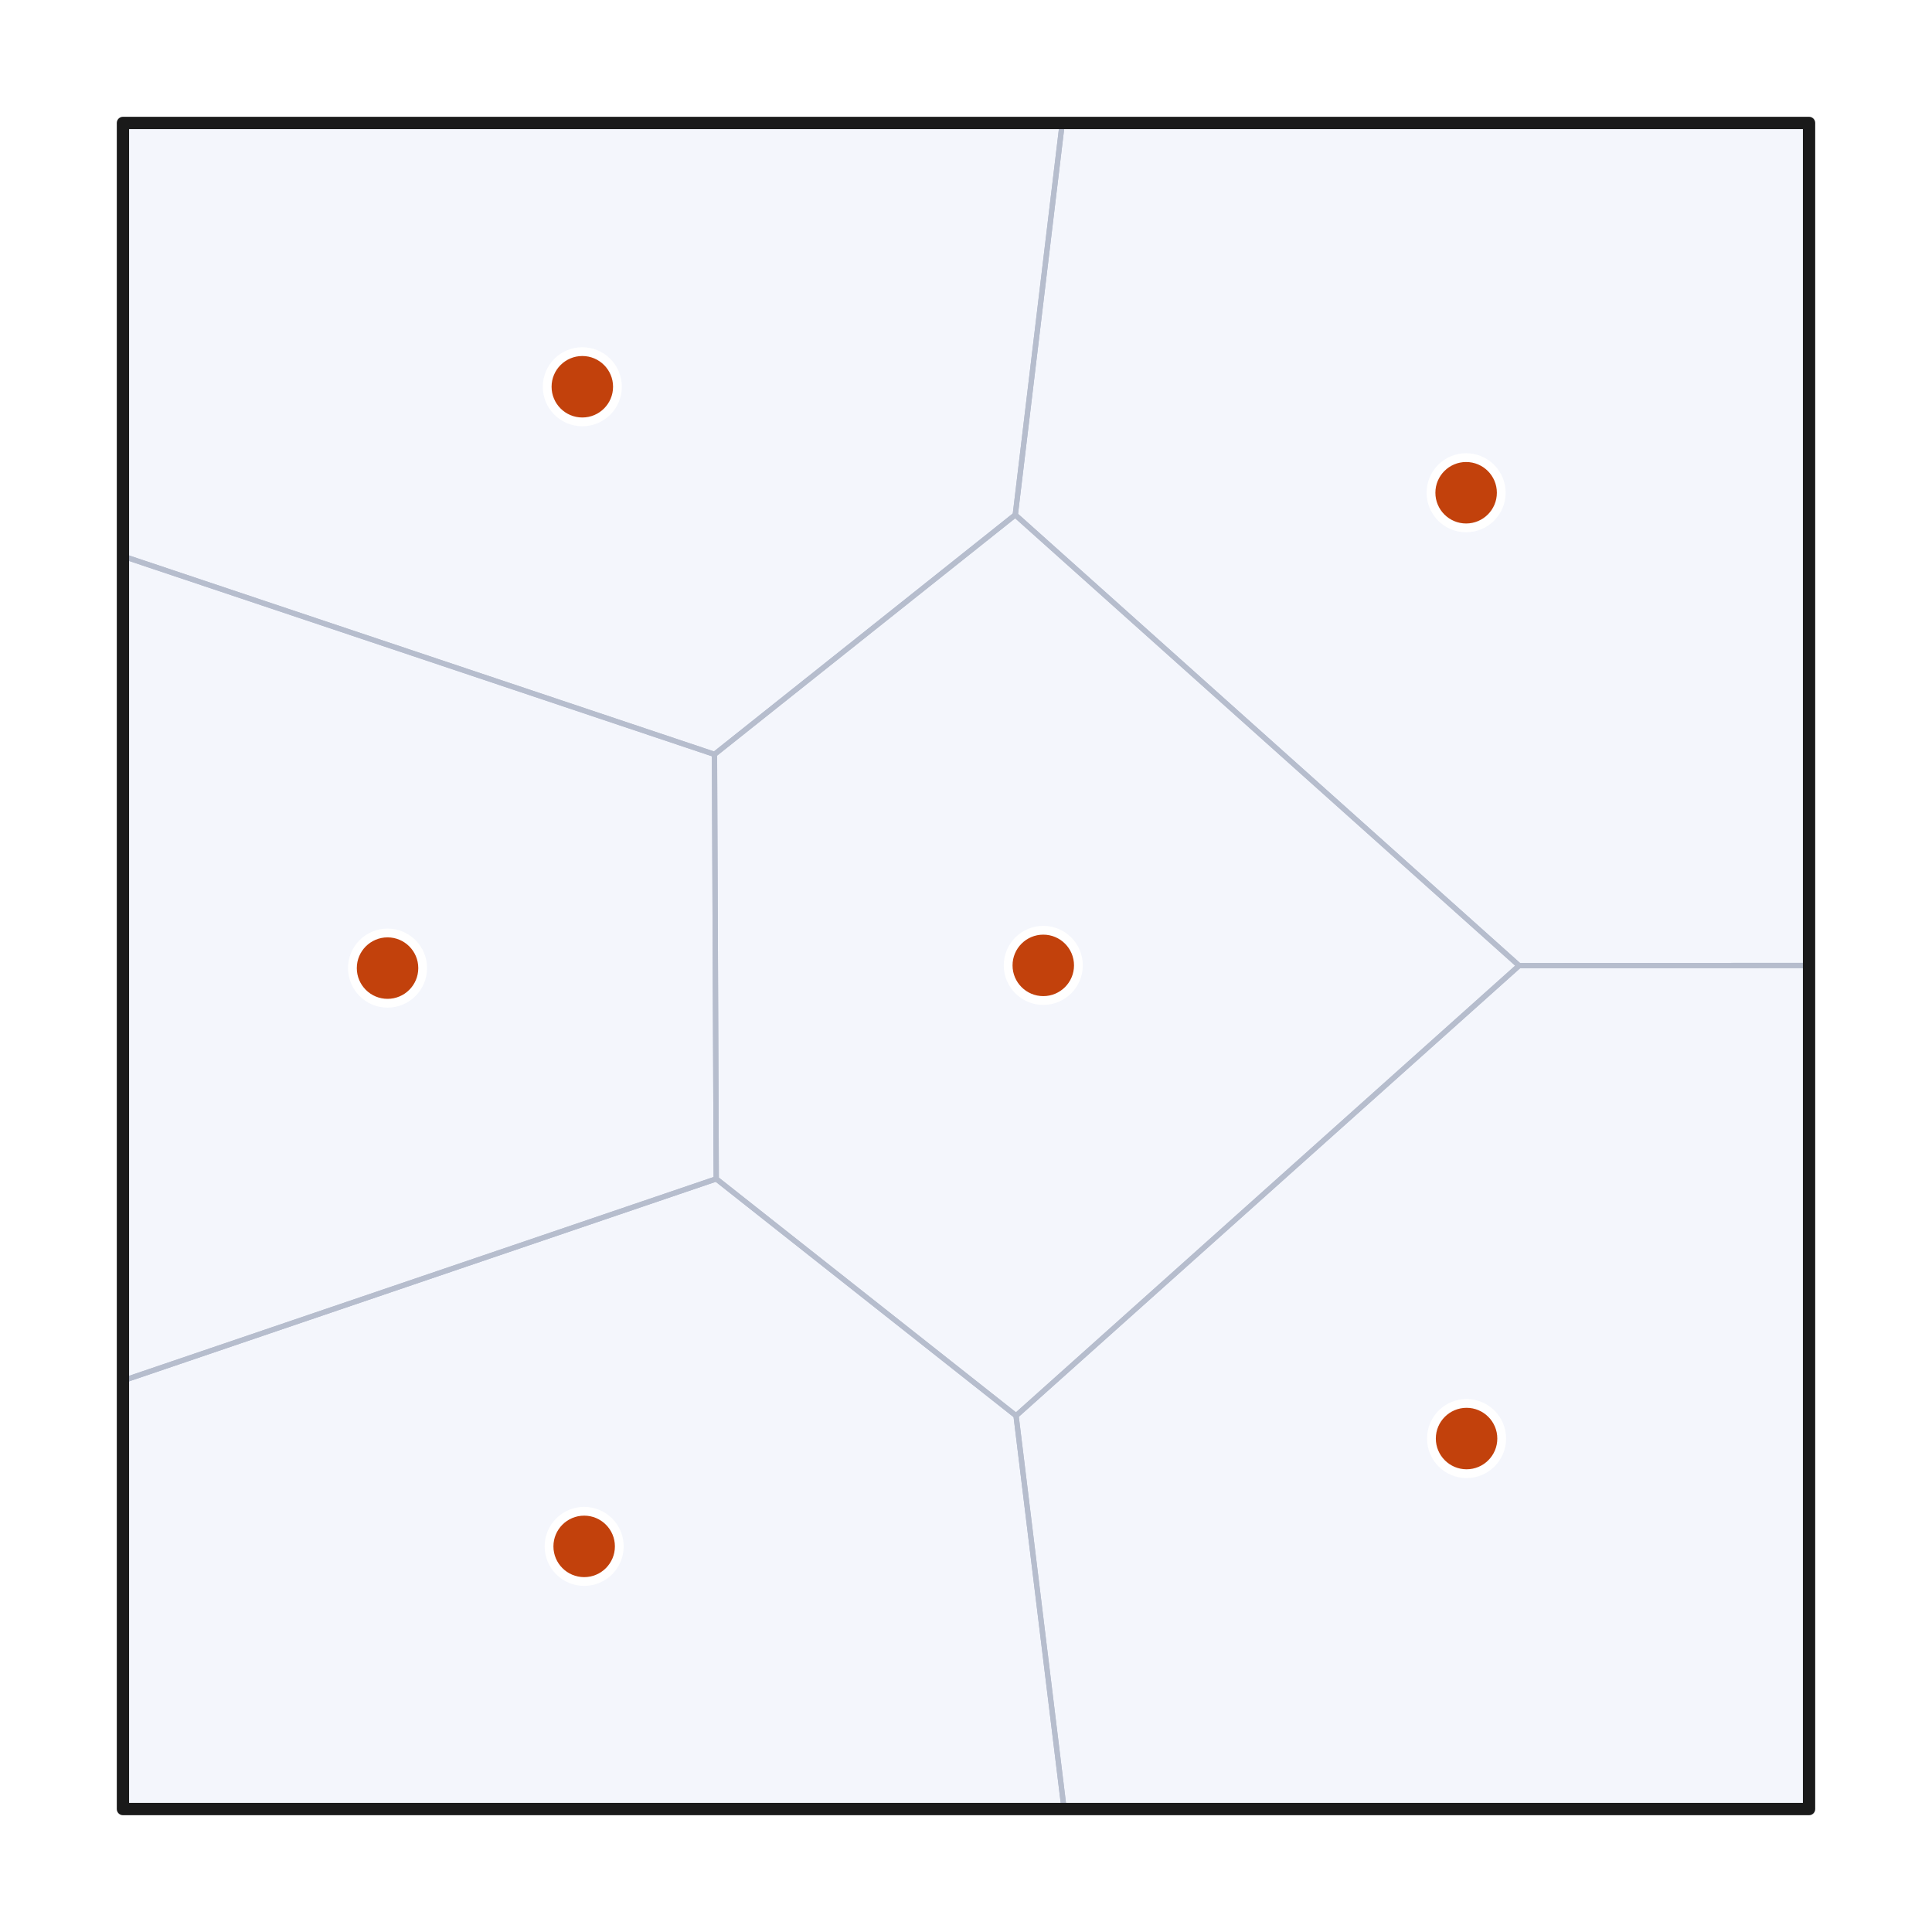
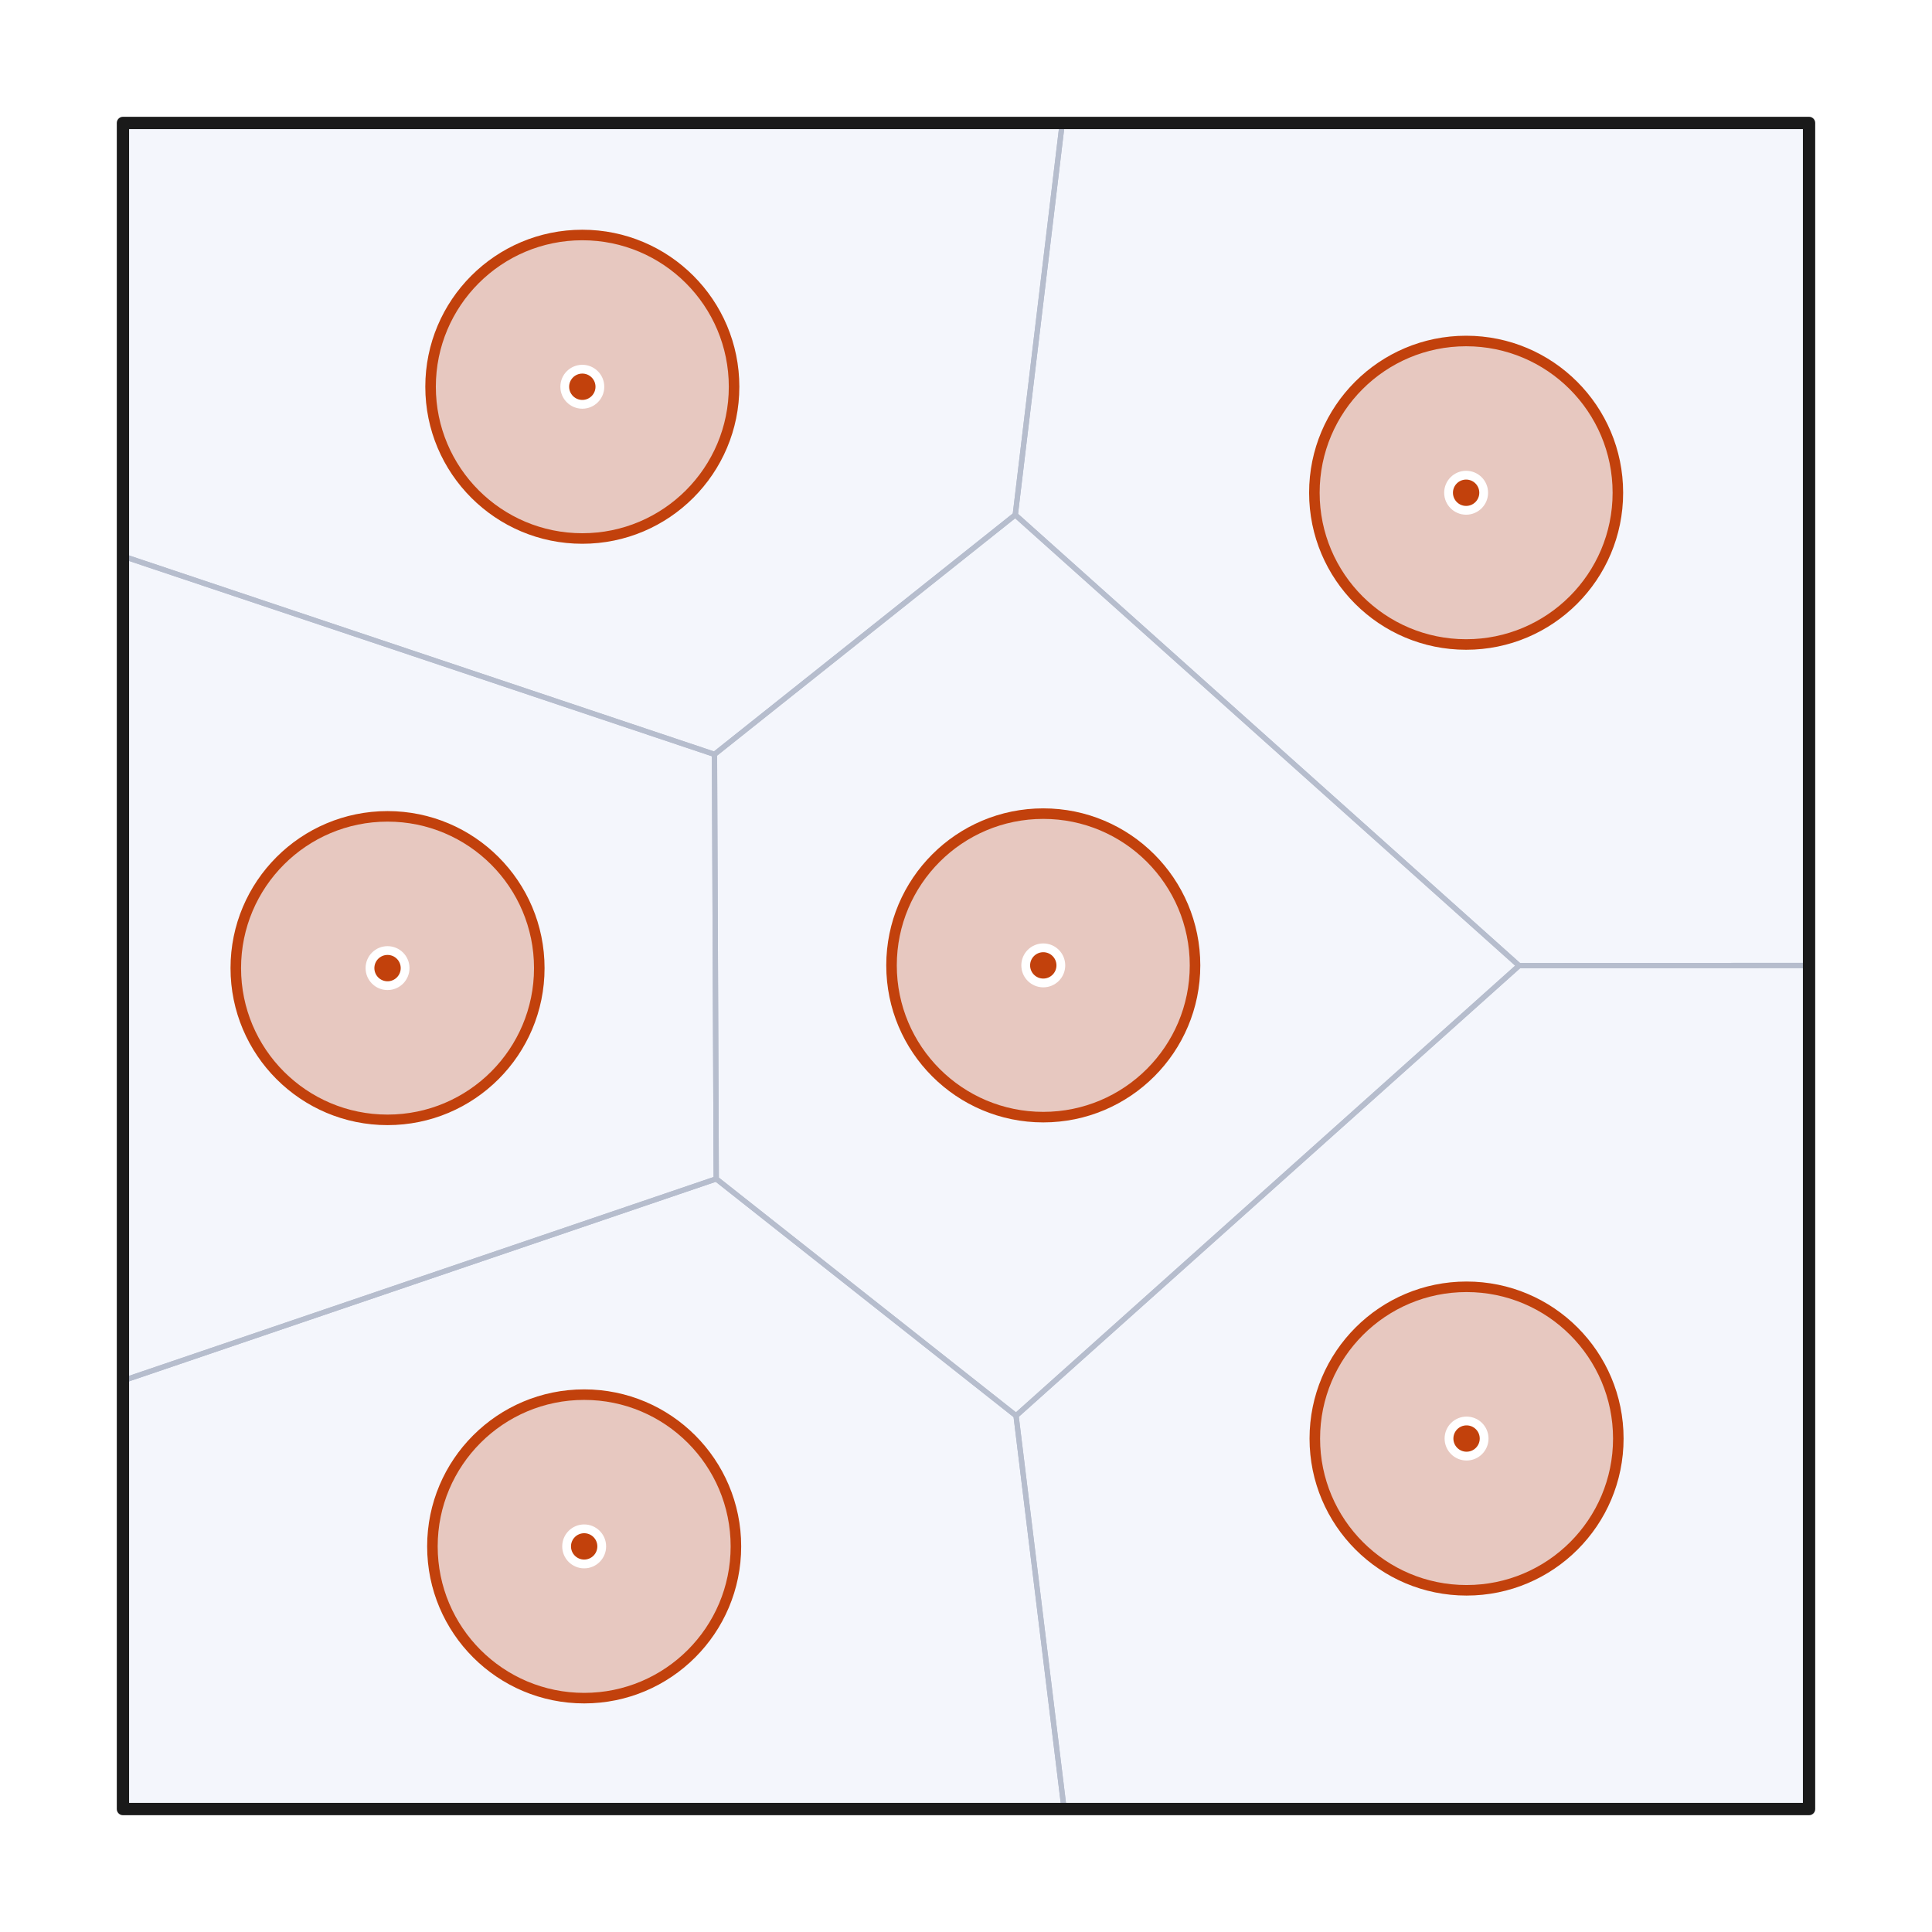
- <svg xmlns="http://www.w3.org/2000/svg" viewBox="0 0 220 220" role="img" aria-label="6 points in polygon">
+ <svg xmlns="http://www.w3.org/2000/svg" viewBox="0 0 220 220" role="img" aria-label="6 circles of radius 0.9 in polygon">
  <style>
    .bg { fill: #fff; }
    .cells path { fill: rgba(80, 110, 200, 0.06); stroke: #b6bdcd; stroke-width: 0.6; }
    .boundary { fill: none; stroke: #1a1a1a; stroke-width: 1.4; stroke-linejoin: round; }
    .sites circle { fill: #c2410c; stroke: #fff; stroke-width: 1; }
    .sites circle.disc { fill: rgba(194, 65, 12, 0.25); stroke: #c2410c; stroke-width: 1.2; }
  </style>
  <rect class="bg" width="100%" height="100%" />
  <g class="cells">
    <path d="M81.36,85.90 L81.56,134.24 L115.70,161.21 L172.98,109.96 L115.61,58.63 Z" />
    <path d="M14.00,63.33 L81.36,85.90 L115.61,58.63 L120.96,14.00 L14.00,14.00 Z" />
    <path d="M115.70,161.21 L121.17,206.00 L206.00,206.00 L206.00,109.94 L172.98,109.96 Z" />
    <path d="M14.00,157.22 L81.56,134.24 L81.36,85.90 L14.00,63.33 Z" />
    <path d="M115.61,58.63 L172.98,109.96 L206.00,109.94 L206.00,14.00 L120.96,14.00 Z" />
    <path d="M14.00,206.00 L121.17,206.00 L115.70,161.21 L81.56,134.24 L14.00,157.22 Z" />
  </g>
  <path class="boundary" d="M14.00,206.00 L206.00,206.00 L206.00,14.00 L14.00,14.00 Z" />
  <g class="sites">
-     <circle cx="118.80" cy="109.93" r="4" />
-     <circle cx="66.31" cy="44.04" r="4" />
-     <circle cx="167.00" cy="163.81" r="4" />
-     <circle cx="44.13" cy="110.24" r="4" />
-     <circle cx="166.95" cy="56.11" r="4" />
-     <circle cx="66.52" cy="176.09" r="4" />
+     <circle class="disc" cx="118.80" cy="109.93" r="17.28" />
+     <circle cx="118.80" cy="109.93" r="2" />
+     <circle class="disc" cx="66.31" cy="44.04" r="17.28" />
+     <circle cx="66.31" cy="44.04" r="2" />
+     <circle class="disc" cx="167.00" cy="163.81" r="17.28" />
+     <circle cx="167.00" cy="163.81" r="2" />
+     <circle class="disc" cx="44.13" cy="110.24" r="17.28" />
+     <circle cx="44.13" cy="110.24" r="2" />
+     <circle class="disc" cx="166.95" cy="56.11" r="17.28" />
+     <circle cx="166.95" cy="56.11" r="2" />
+     <circle class="disc" cx="66.52" cy="176.09" r="17.28" />
+     <circle cx="66.52" cy="176.09" r="2" />
  </g>
</svg>
